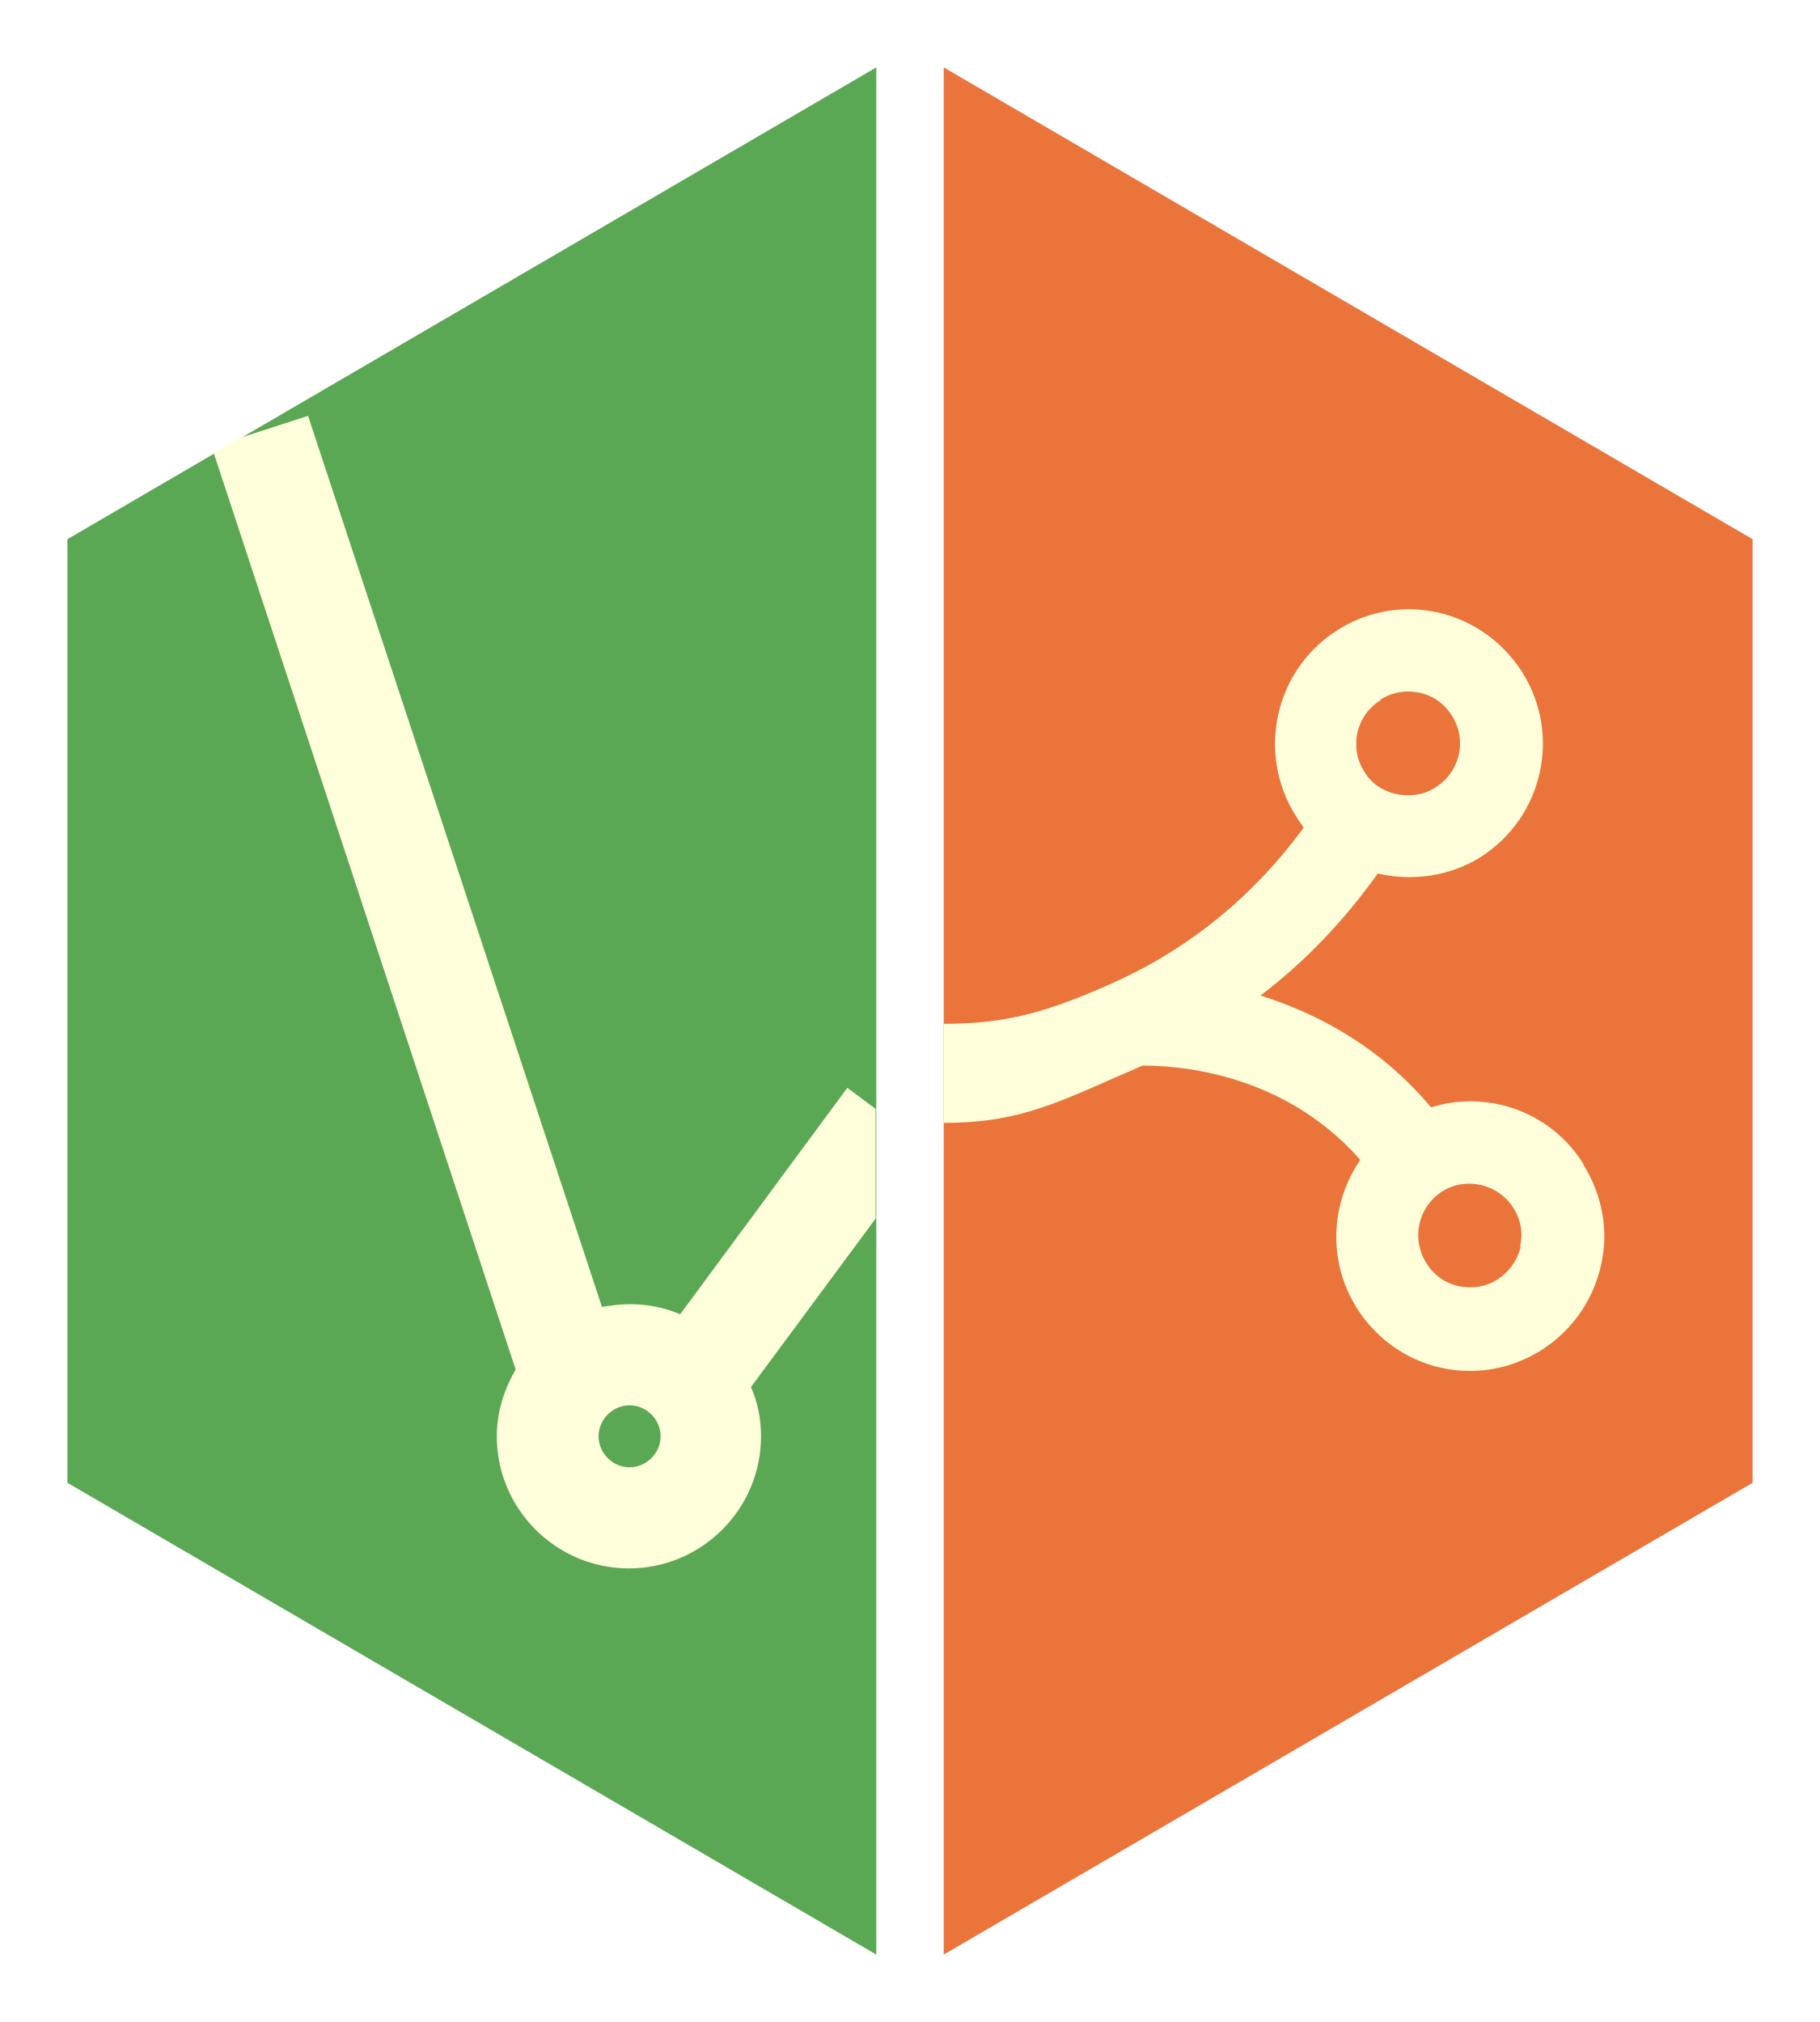
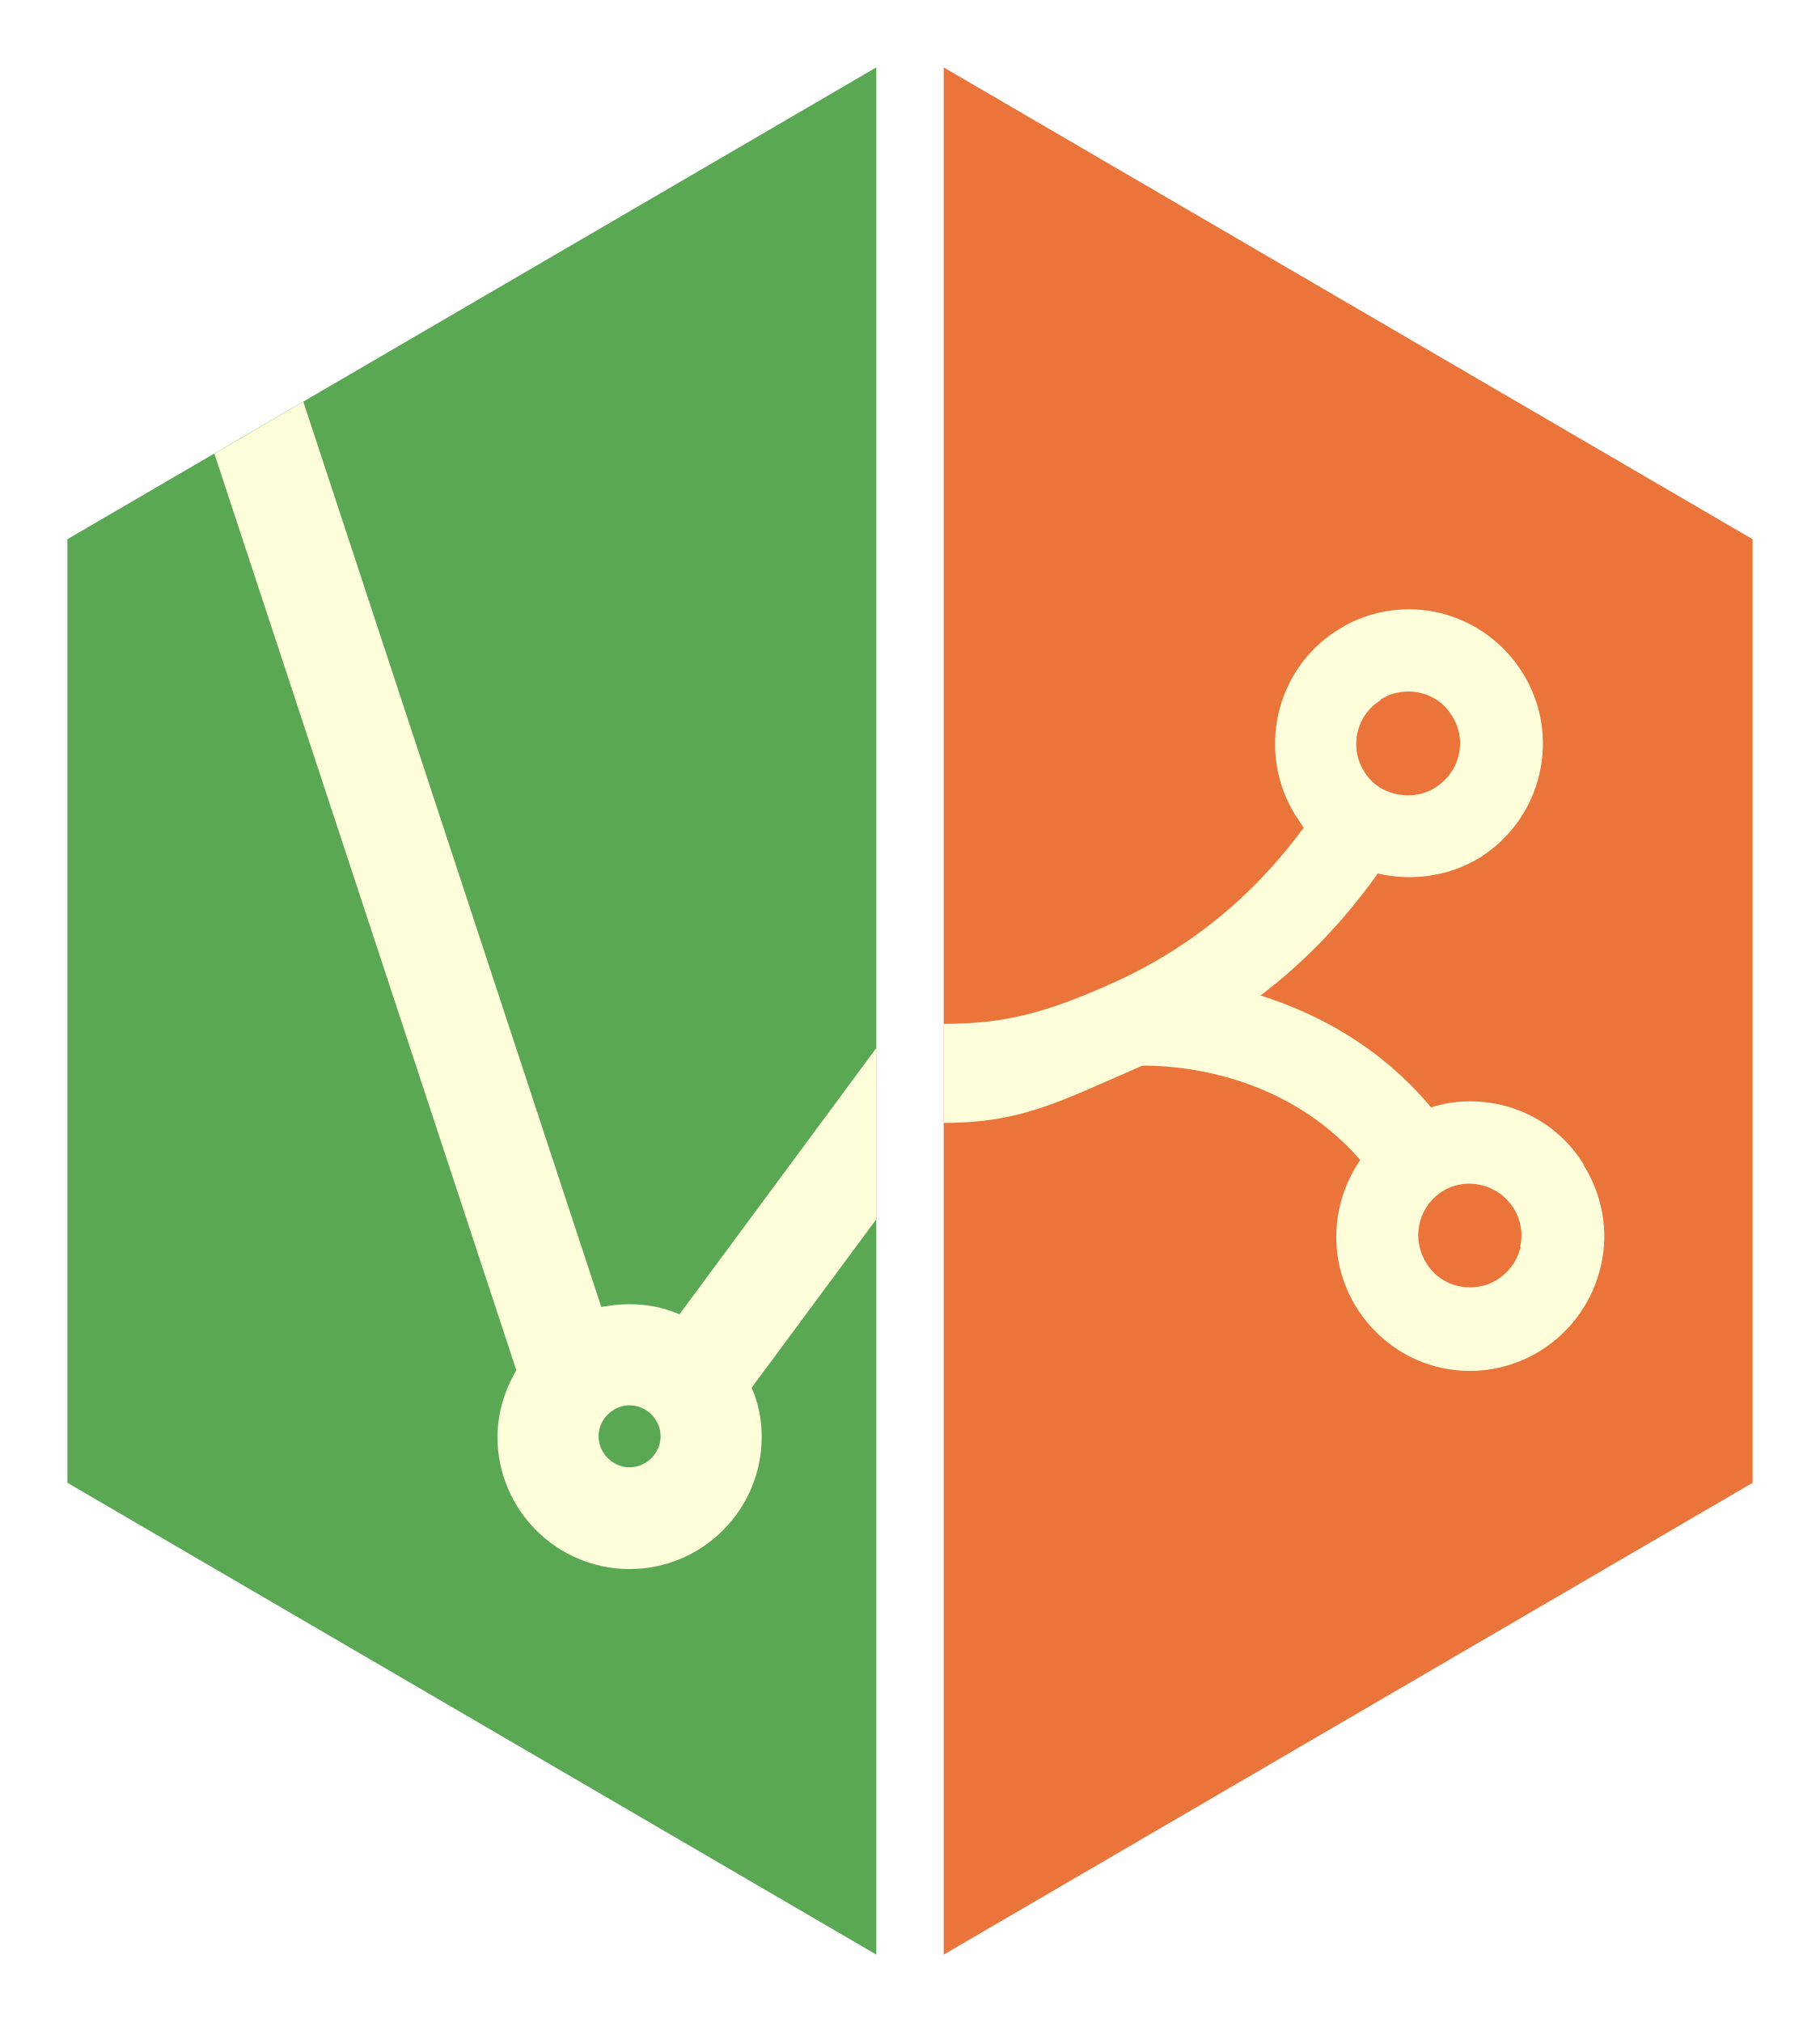
<svg xmlns="http://www.w3.org/2000/svg" id="Layer_1" data-name="Layer 1" width="27" height="30" viewBox="0 0 27 30">
  <defs>
    <style>
      .cls-1 {
        fill: #fffedb;
      }

      .cls-2 {
        fill: #5aa854;
      }

      .cls-3 {
        fill: #eb743b;
      }
    </style>
  </defs>
  <g>
    <polygon class="cls-2" points="13 1 1 8 1 22 13 29 13 1" />
    <polygon class="cls-3" points="14 1 26 8 26 22 14 29 14 1" />
  </g>
  <path class="cls-1" d="m23.49,17.27c-.36-.58-.99-.93-1.68-.93-.2,0-.39.03-.58.09-.77-.92-1.71-1.4-2.53-1.66.66-.5,1.24-1.11,1.74-1.81.51.12,1.07.04,1.52-.24.93-.59,1.21-1.82.62-2.75-.37-.58-1-.93-1.68-.93-.38,0-.75.11-1.06.31-.93.59-1.2,1.82-.62,2.75.04.06.08.12.12.18-.74,1.01-1.68,1.78-2.8,2.29h0c-1.04.47-1.65.62-2.54.62v1.47c1.18,0,1.74-.33,2.95-.85.4,0,2.05.05,3.23,1.4-.44.64-.49,1.5-.05,2.2.37.58.99.93,1.68.93.38,0,.74-.11,1.06-.31.45-.29.76-.73.88-1.25.12-.52.02-1.05-.26-1.5Zm-3.01-6.89c.12-.08.27-.12.41-.12.27,0,.51.13.65.36.23.36.12.83-.24,1.06-.12.08-.26.12-.41.12s-.29-.04-.41-.11c-.1-.06-.18-.14-.24-.24-.23-.36-.12-.84.24-1.06Zm2.08,8.12c-.05.2-.17.37-.34.48-.12.08-.26.12-.41.12-.27,0-.51-.13-.65-.36-.22-.35-.13-.8.2-1.04l.03-.02c.36-.23.84-.11,1.06.24.11.17.15.38.1.58Z" />
-   <path class="cls-1" d="m13,16.46l-.43-.32-2.48,3.36c-.23-.1-.48-.15-.75-.15-.14,0-.28.02-.41.04L4.57,6.17l-1.02.33-.38.22,4.48,13.6c-.17.29-.28.63-.28.99,0,1.08.88,1.96,1.96,1.96s1.96-.88,1.96-1.96c0-.26-.05-.51-.15-.73l1.85-2.5v-1.62Zm-3.66,5.31c-.25,0-.46-.21-.46-.46s.21-.46.46-.46.46.21.46.46-.21.46-.46.46Z" />
+   <path class="cls-1" d="m13,16.46v-.91l-2.92,3.95c-.23-.1-.48-.15-.75-.15-.14,0-.28.02-.41.04L4.5,5.96l-.94.55-.38.22,4.48,13.6c-.17.29-.28.63-.28.99,0,1.08.88,1.96,1.96,1.96s1.96-.88,1.96-1.96c0-.26-.05-.51-.15-.73l1.85-2.5v-1.62Zm-3.66,5.31c-.25,0-.46-.21-.46-.46s.21-.46.46-.46.46.21.46.46-.21.46-.46.46Z" />
</svg>
